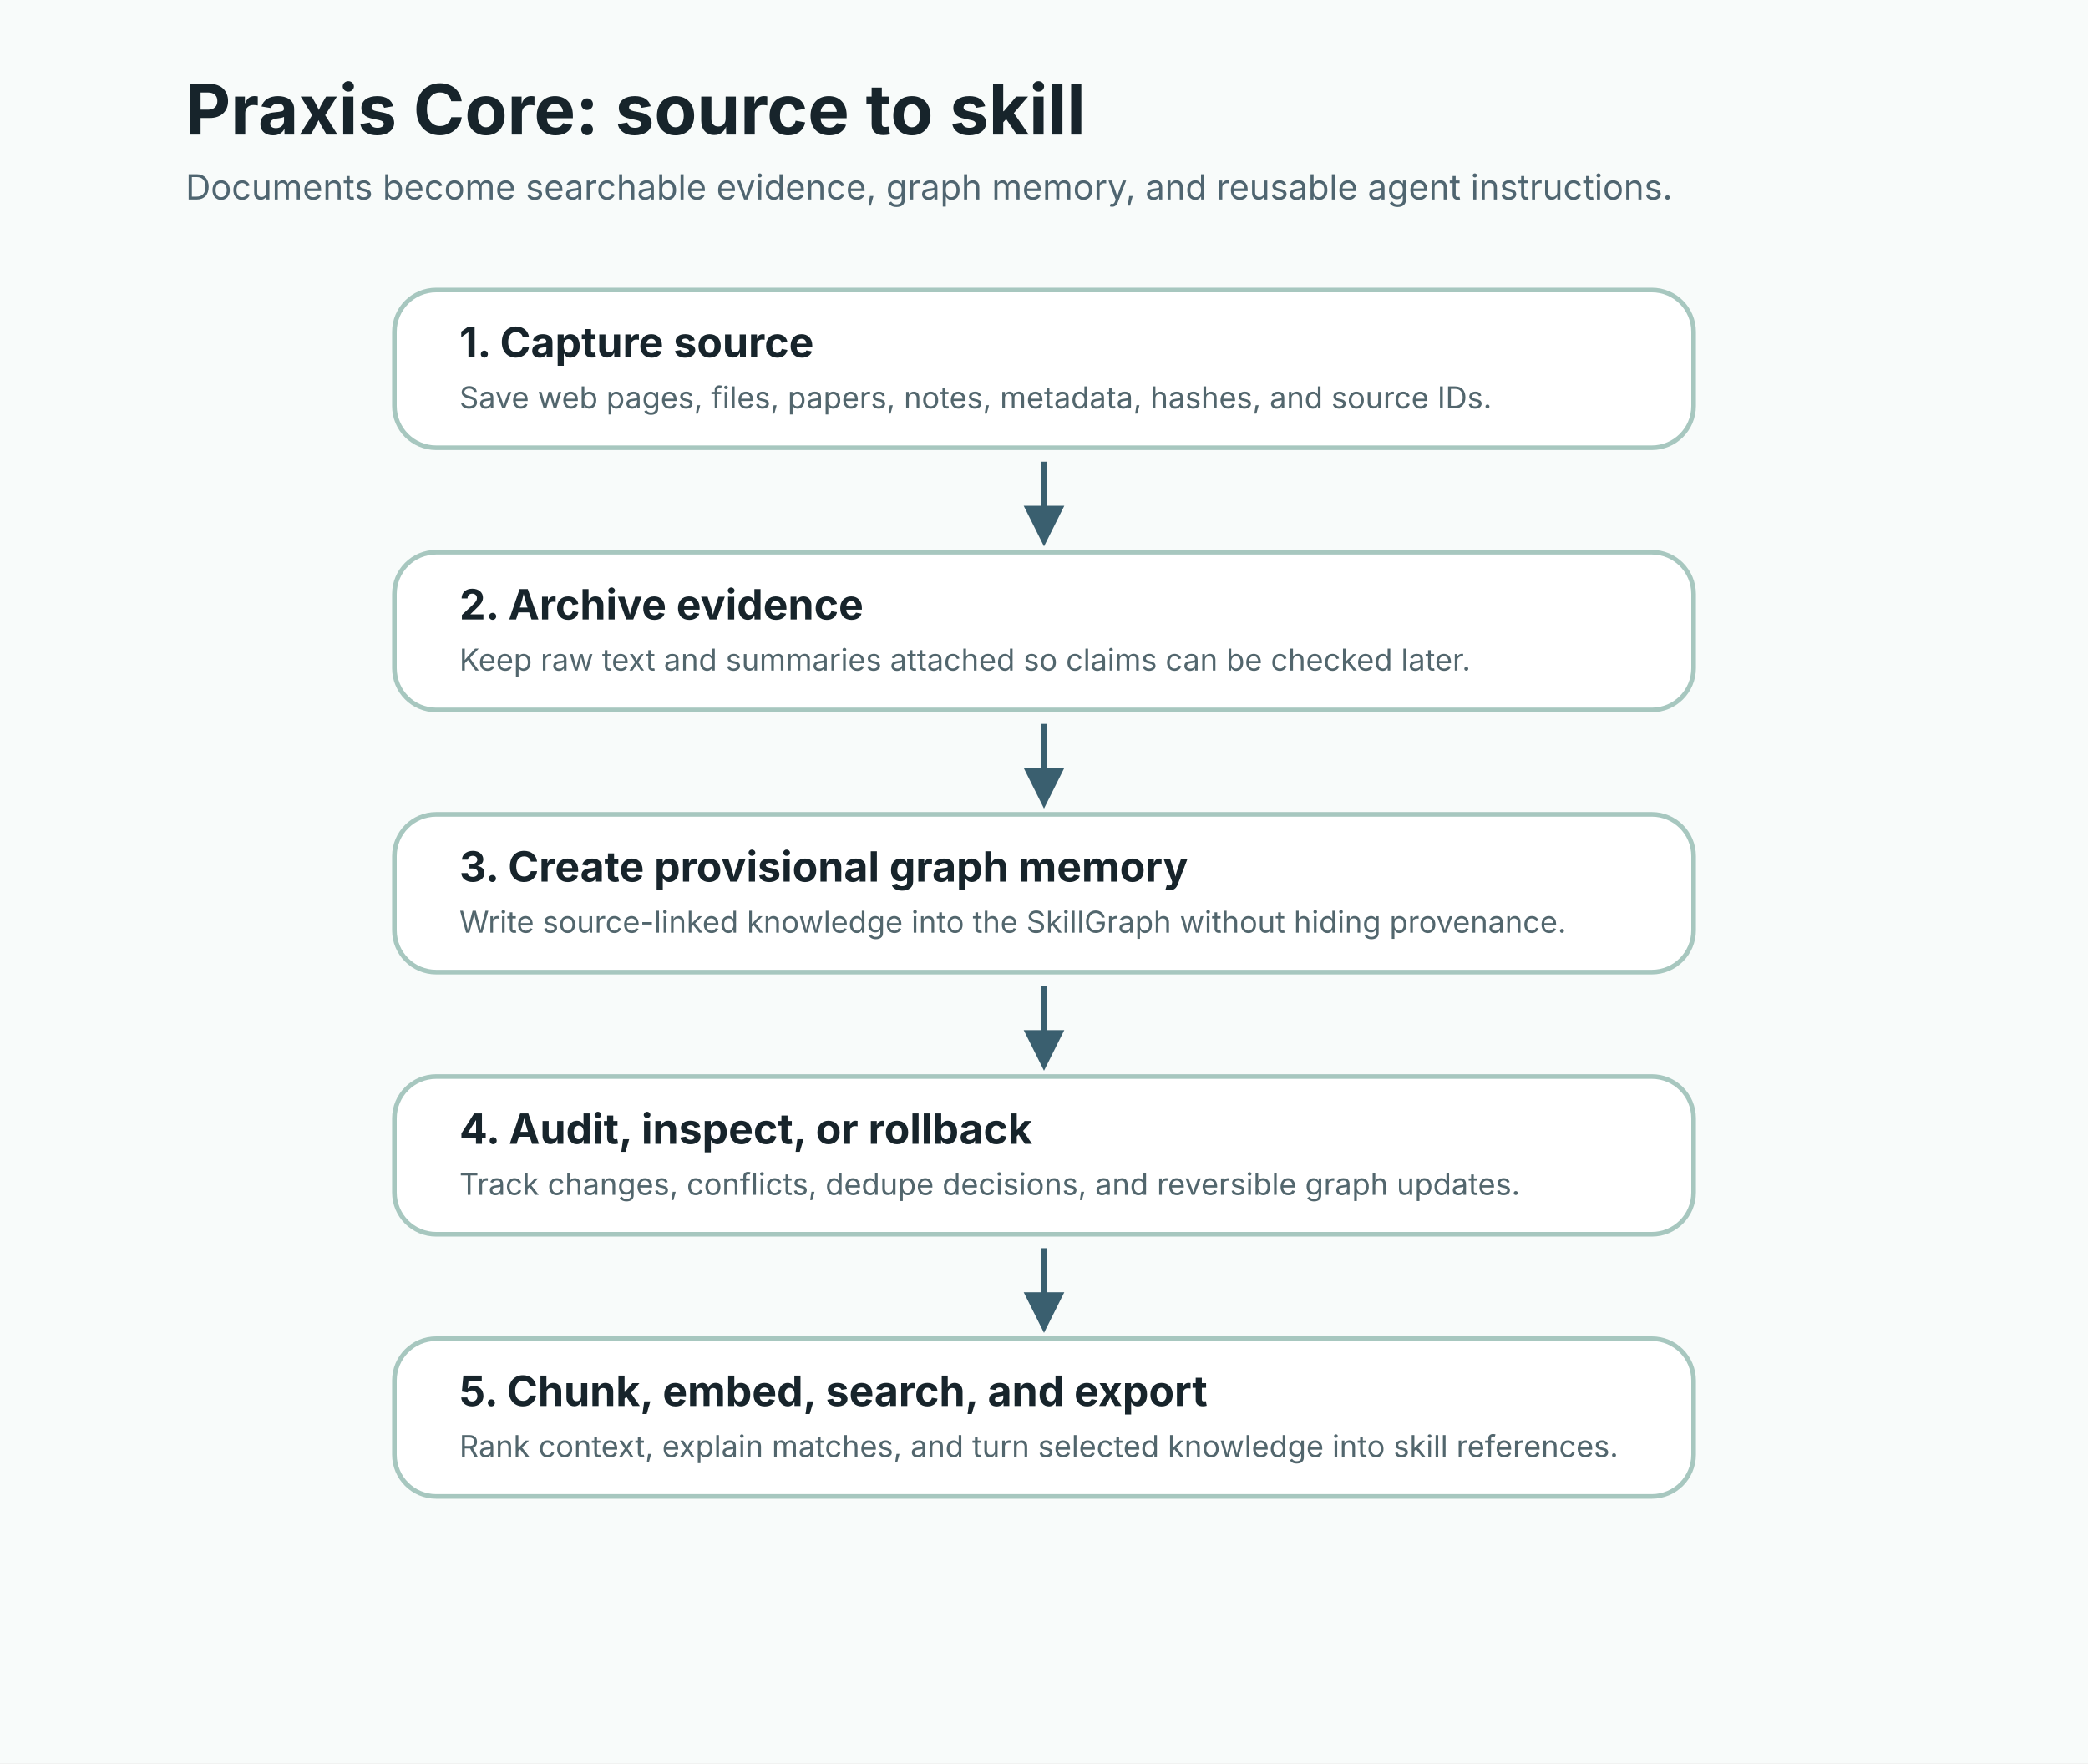
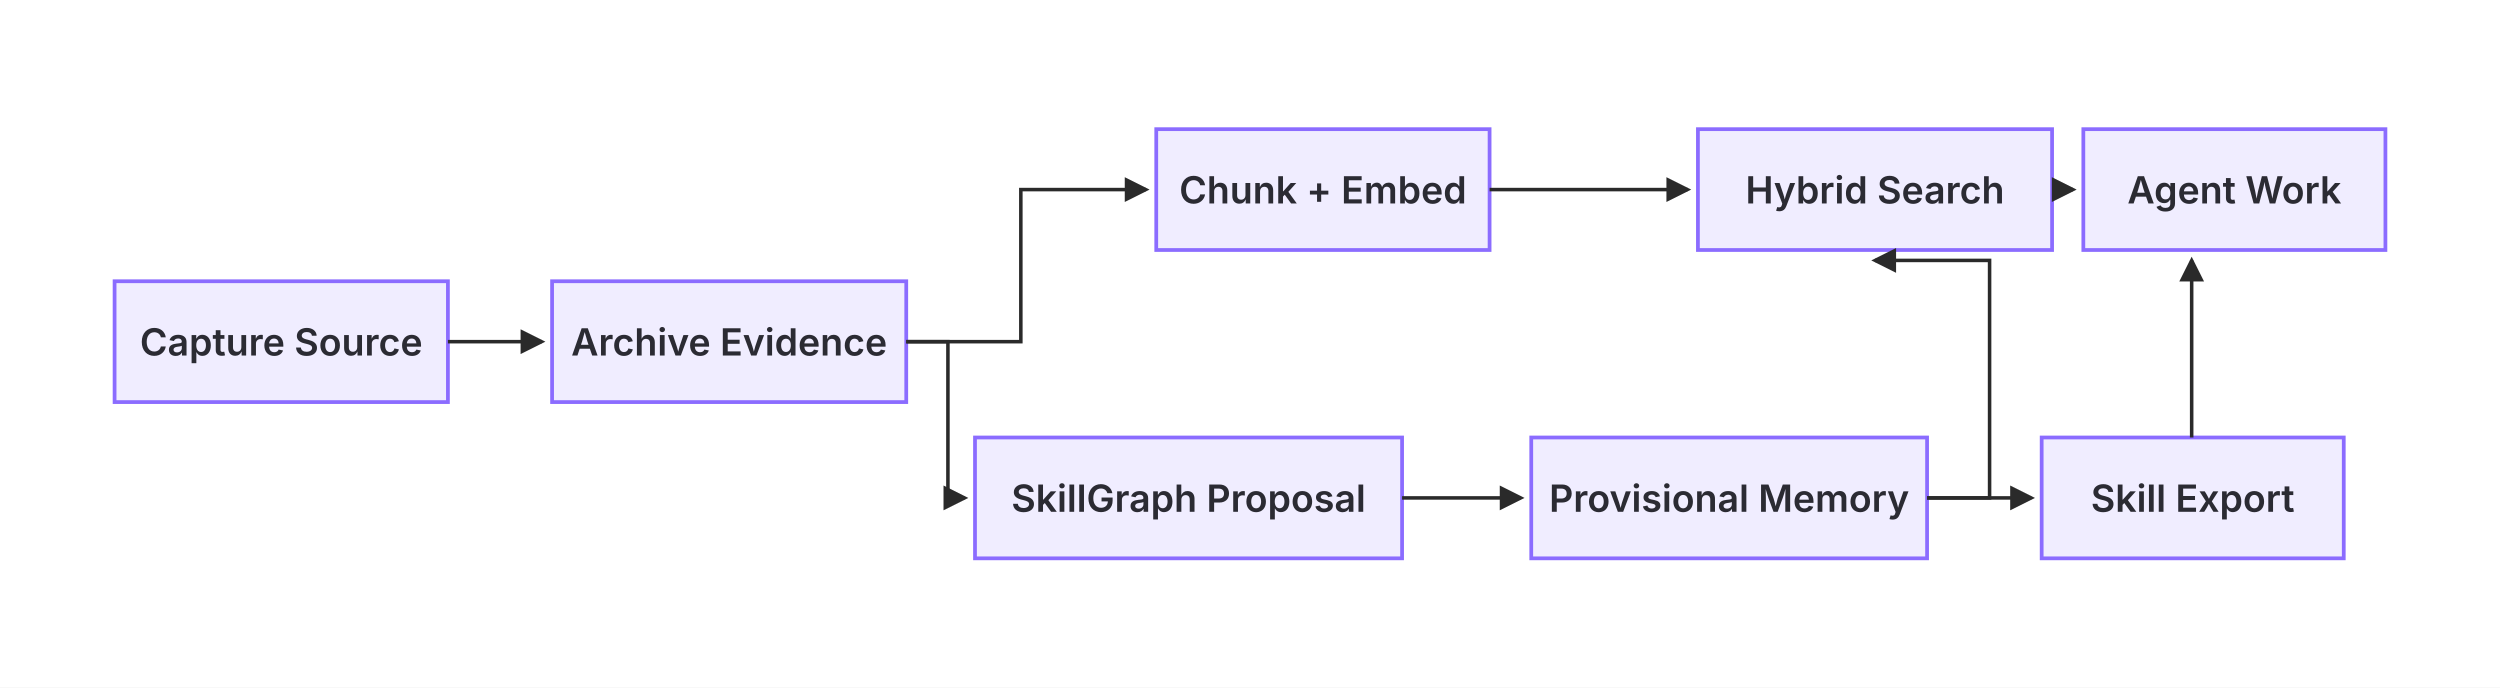
- <svg xmlns="http://www.w3.org/2000/svg" width="900" height="760" viewBox="0 0 900 760" role="img" aria-labelledby="title desc">
+ <svg xmlns="http://www.w3.org/2000/svg" width="1200" height="330" viewBox="0 0 1200 330" role="img" aria-labelledby="title desc">
  <defs>
-     <marker id="arrow" viewBox="0 0 10 10" refX="8" refY="5" markerWidth="7" markerHeight="7" orient="auto-start-reverse">
-       <path d="M 0 0 L 10 5 L 0 10 z" fill="#3a5f6f" />
+     <marker id="arrow" viewBox="0 0 10 10" refX="8.5" refY="5" markerWidth="7" markerHeight="7" orient="auto">
+       <path d="M 0 0 L 10 5 L 0 10 z" fill="#2a2a2a" />
    </marker>
    <style>
-       .bg { fill: #f8fbfa; }
-       .title { font: 700 30px ui-sans-serif, system-ui, -apple-system, BlinkMacSystemFont, "Segoe UI", sans-serif; fill: #17242b; }
-       .subtitle { font: 400 15px ui-sans-serif, system-ui, -apple-system, BlinkMacSystemFont, "Segoe UI", sans-serif; fill: #4f6570; }
-       .box { fill: #ffffff; stroke: #a7c7bf; stroke-width: 2; rx: 18; }
-       .label { font: 700 18px ui-sans-serif, system-ui, -apple-system, BlinkMacSystemFont, "Segoe UI", sans-serif; fill: #17242b; }
-       .note { font: 400 13px ui-sans-serif, system-ui, -apple-system, BlinkMacSystemFont, "Segoe UI", sans-serif; fill: #52666d; }
-       .arrow { stroke: #3a5f6f; stroke-width: 2.5; marker-end: url(#arrow); }
+       .box { fill: #f0edff; stroke: #8b6cff; stroke-width: 1.8; rx: 0; }
+       .text { font: 600 18px ui-sans-serif, system-ui, -apple-system, BlinkMacSystemFont, "Segoe UI", sans-serif; fill: #2b2b33; text-anchor: middle; dominant-baseline: middle; }
+       .arrow { fill: none; stroke: #2a2a2a; stroke-width: 1.7; marker-end: url(#arrow); }
    </style>
  </defs>
-   <rect class="bg" width="900" height="760" />
-   <text class="title" x="80" y="58">Praxis Core: source to skill</text>
-   <text class="subtitle" x="80" y="86">Documents become searchable evidence, graph memory, and reusable agent instructions.</text>
-   <g transform="translate(170 125)">
-     <rect class="box" width="560" height="68" />
-     <text class="label" x="28" y="29">1. Capture source</text>
-     <text class="note" x="28" y="51">Save web pages, files, papers, notes, metadata, hashes, and source IDs.</text>
+   <rect width="1200" height="330" fill="#ffffff" />
+   <g transform="translate(55 135)">
+     <rect class="box" width="160" height="58" />
+     <text class="text" x="80" y="29">Capture Source</text>
  </g>
-   <line class="arrow" x1="450" y1="199" x2="450" y2="232" />
-   <g transform="translate(170 238)">
-     <rect class="box" width="560" height="68" />
-     <text class="label" x="28" y="29">2. Archive evidence</text>
-     <text class="note" x="28" y="51">Keep raw text and summaries attached so claims can be checked later.</text>
+   <g transform="translate(265 135)">
+     <rect class="box" width="170" height="58" />
+     <text class="text" x="85" y="29">Archive Evidence</text>
  </g>
-   <line class="arrow" x1="450" y1="312" x2="450" y2="345" />
-   <g transform="translate(170 351)">
-     <rect class="box" width="560" height="68" />
-     <text class="label" x="28" y="29">3. Create provisional graph memory</text>
-     <text class="note" x="28" y="51">Write source-linked knowledge into the SkillGraph without hiding provenance.</text>
+   <g transform="translate(555 62)">
+     <rect class="box" width="160" height="58" />
+     <text class="text" x="80" y="29">Chunk + Embed</text>
  </g>
-   <line class="arrow" x1="450" y1="425" x2="450" y2="458" />
-   <g transform="translate(170 464)">
-     <rect class="box" width="560" height="68" />
-     <text class="label" x="28" y="29">4. Audit, inspect, or rollback</text>
-     <text class="note" x="28" y="51">Track changes, conflicts, dedupe decisions, and reversible graph updates.</text>
+   <g transform="translate(468 210)">
+     <rect class="box" width="205" height="58" />
+     <text class="text" x="102.5" y="29">SkillGraph Proposal</text>
  </g>
-   <line class="arrow" x1="450" y1="538" x2="450" y2="571" />
-   <g transform="translate(170 577)">
-     <rect class="box" width="560" height="68" />
-     <text class="label" x="28" y="29">5. Chunk, embed, search, and export</text>
-     <text class="note" x="28" y="51">Rank context, explain matches, and turn selected knowledge into skill references.</text>
+   <g transform="translate(735 210)">
+     <rect class="box" width="190" height="58" />
+     <text class="text" x="95" y="29">Provisional Memory</text>
  </g>
+   <g transform="translate(815 62)">
+     <rect class="box" width="170" height="58" />
+     <text class="text" x="85" y="29">Hybrid Search</text>
+   </g>
+   <g transform="translate(1000 62)">
+     <rect class="box" width="145" height="58" />
+     <text class="text" x="72.5" y="29">Agent Work</text>
+   </g>
+   <g transform="translate(980 210)">
+     <rect class="box" width="145" height="58" />
+     <text class="text" x="72.5" y="29">Skill Export</text>
+   </g>
+   <path class="arrow" d="M 215 164 H 260" />
+   <path class="arrow" d="M 435 164 H 490 V 91 H 550" />
+   <path class="arrow" d="M 435 164 H 455 V 239 H 463" />
+   <path class="arrow" d="M 673 239 H 730" />
+   <path class="arrow" d="M 715 91 H 810" />
+   <path class="arrow" d="M 925 239 H 975" />
+   <path class="arrow" d="M 925 239 H 955 V 125 H 900" />
+   <path class="arrow" d="M 985 91 H 995" />
+   <path class="arrow" d="M 1052 210 V 125" />
</svg>
